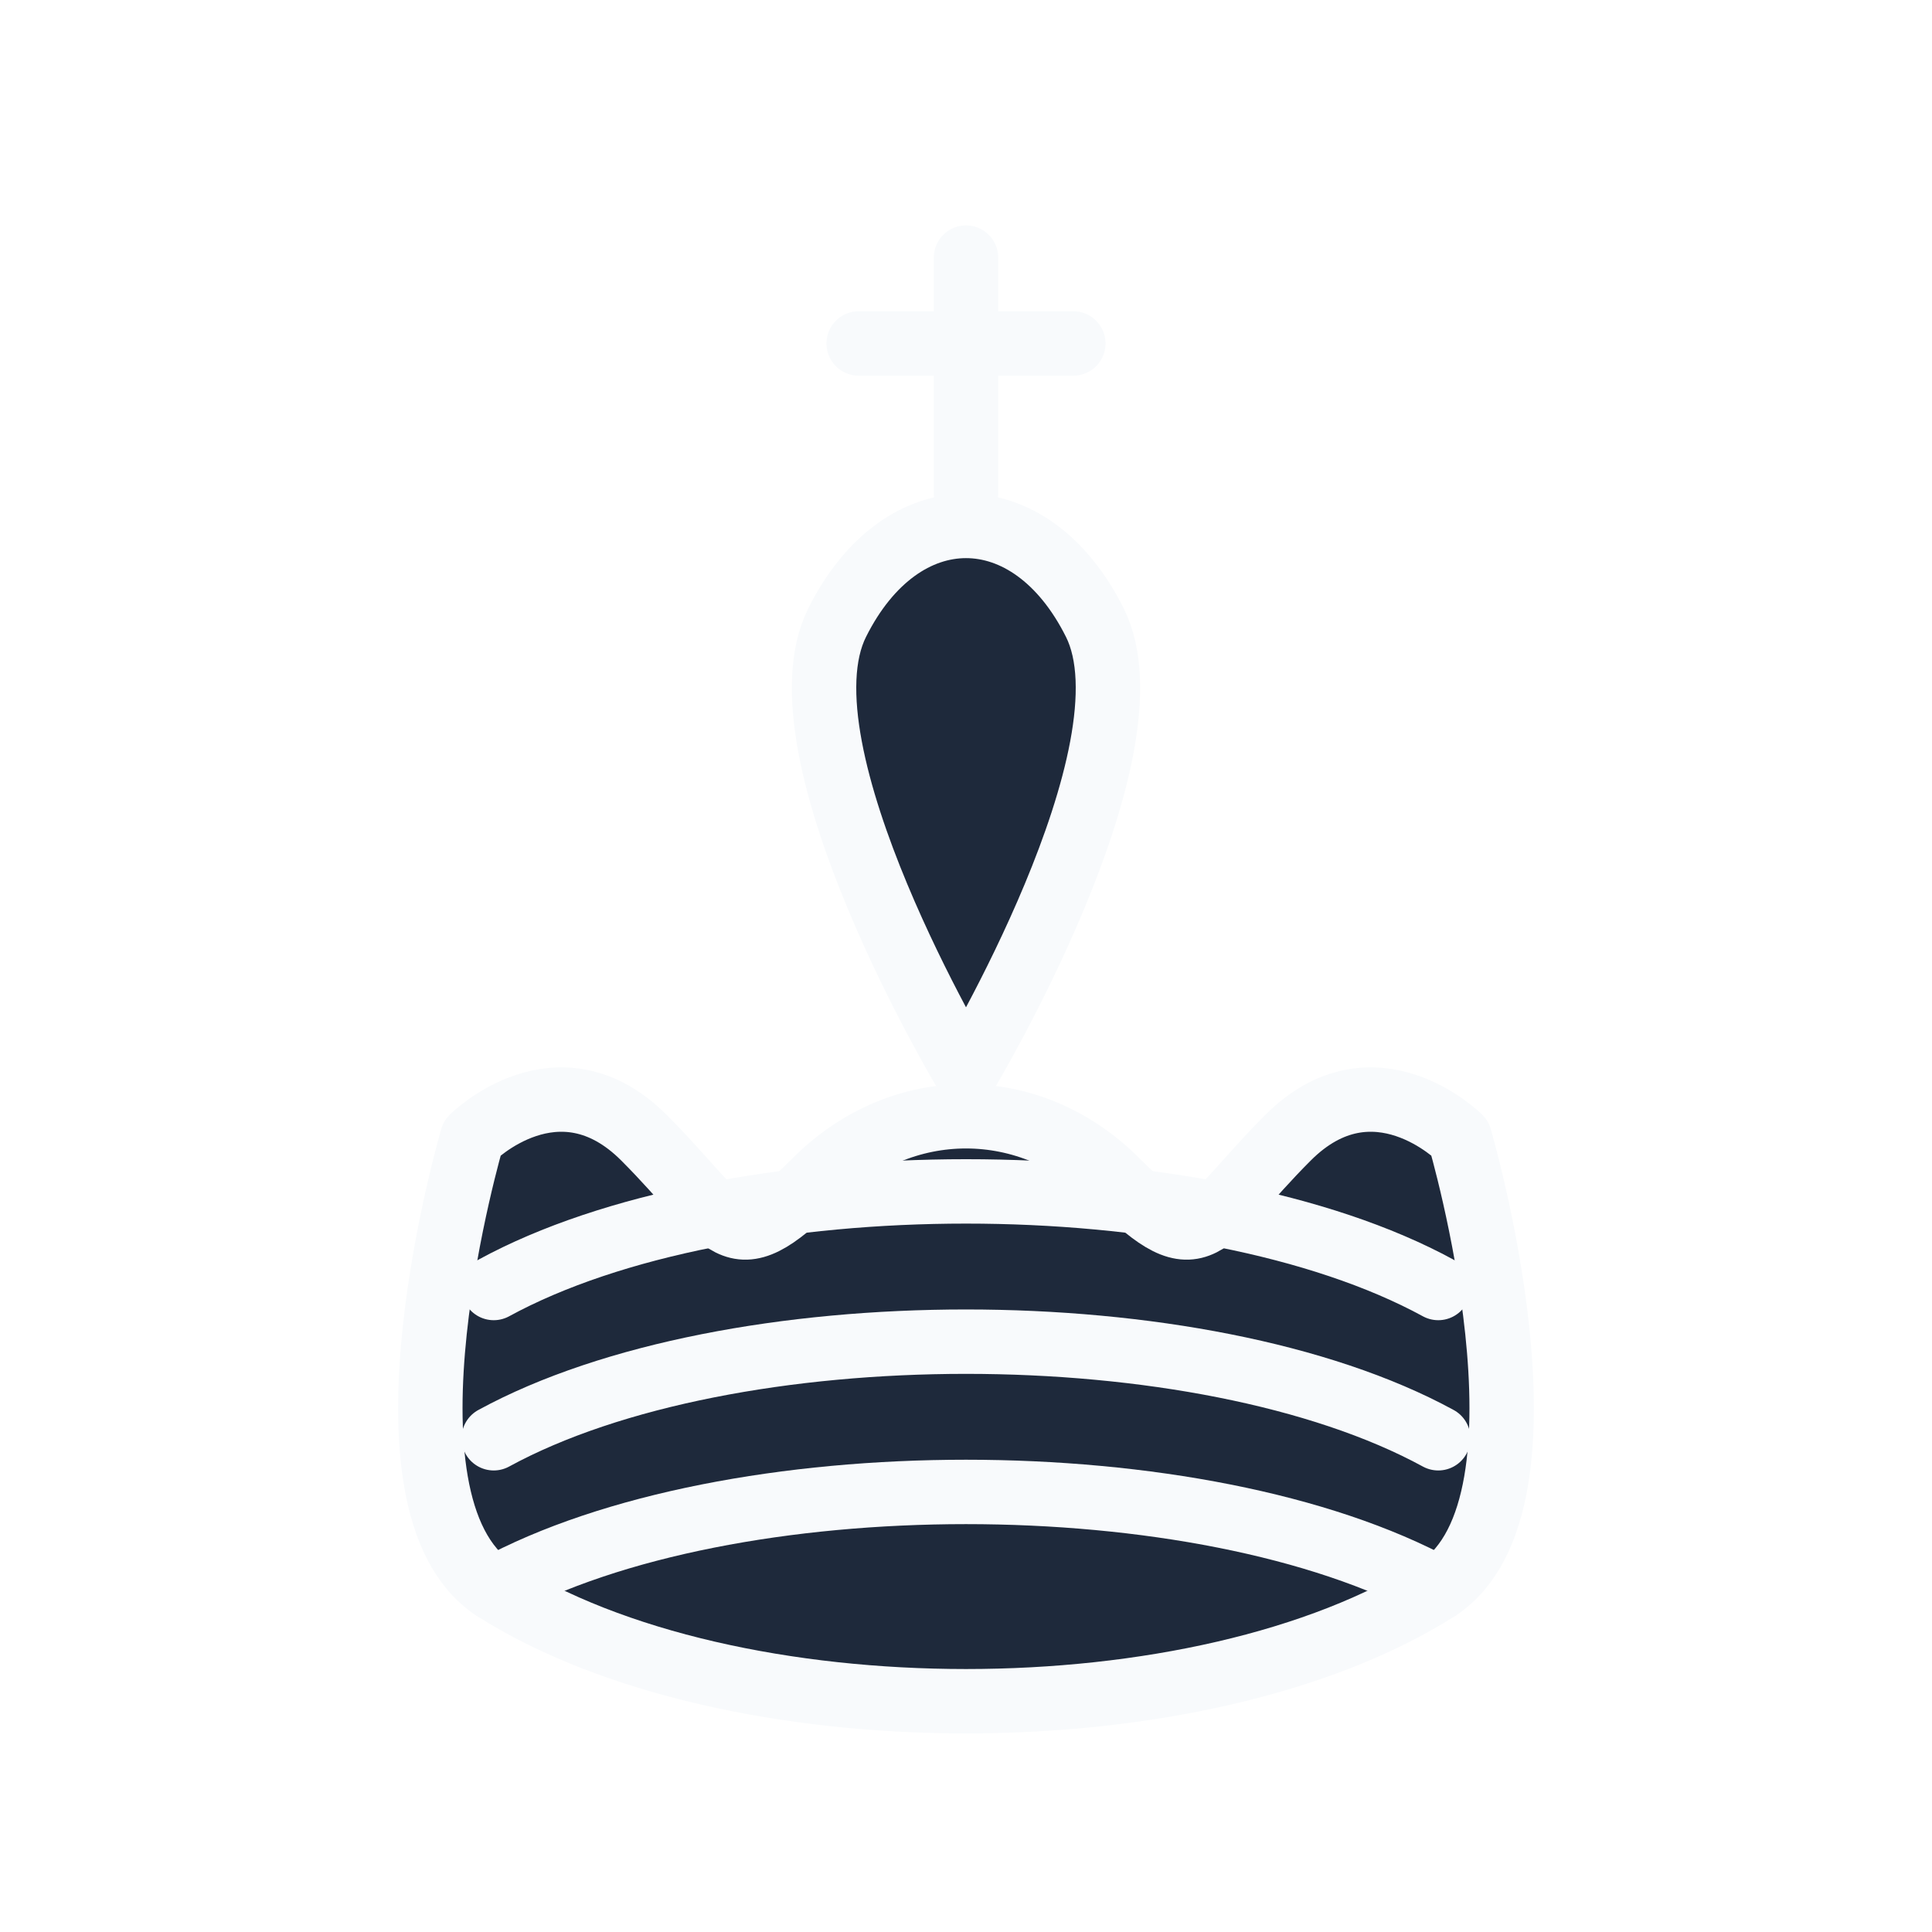
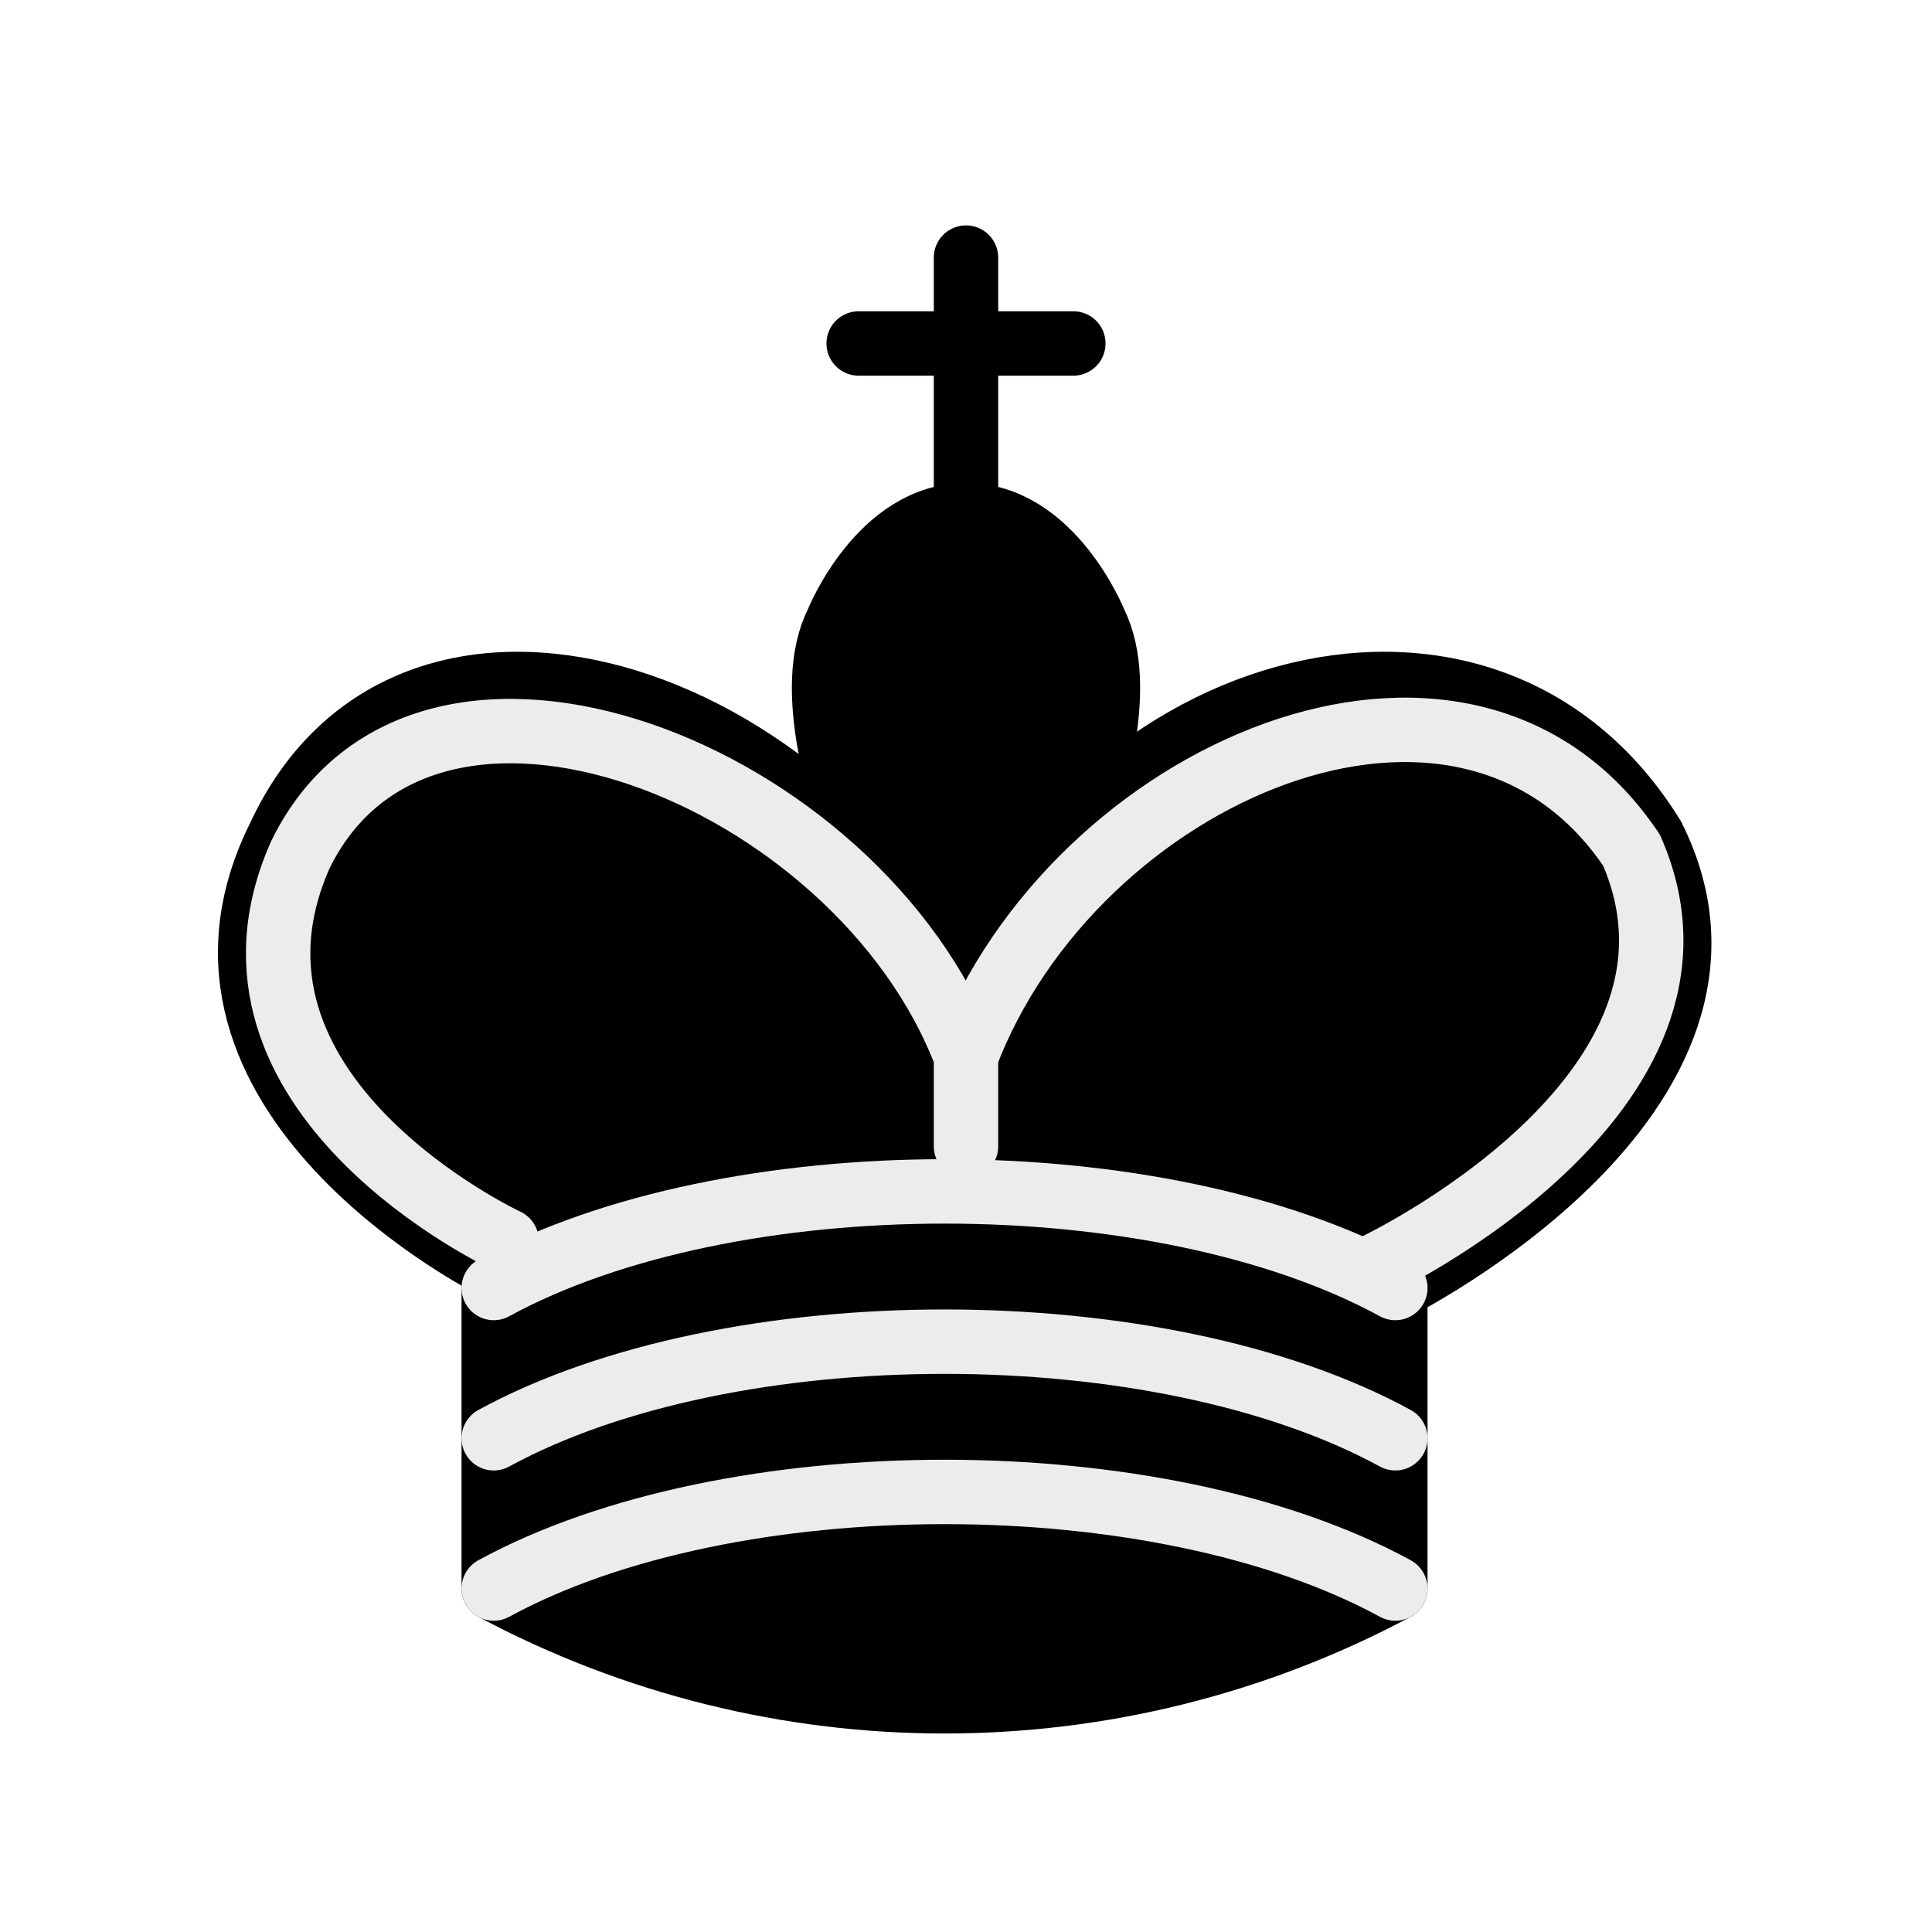
- <svg xmlns="http://www.w3.org/2000/svg" viewBox="0 0 45 45">
-   <g fill="#1e293b" stroke="#f8fafc" stroke-width="1.5" stroke-linecap="round" stroke-linejoin="round">
-     <path d="M 22.5,11.5 L 22.5,6 M 20,8 L 25,8" stroke="#f8fafc" stroke-width="1.5" />
-     <path d="M 22.5,25 C 22.5,25 27,17.5 25.5,14.5 C 24,11.5 21,11.5 19.5,14.5 C 18,17.5 22.5,25 22.5,25 z" />
-     <path d="M 11.5,37 C 17,40.5 28,40.5 33.5,37 C 36.5,35 34,26.5 34,26.5 C 34,26.5 32,24.5 30,26.5 C 28,28.5 28,29.5 26,27.5 C 24,25.5 21,25.5 19,27.5 C 17,29.5 17,28.5 15,26.5 C 13,24.5 11,26.5 11,26.5 C 11,26.5 8.5,35 11.5,37 z" />
-     <path d="M 11.5,30 C 17,27 28,27 33.5,30" fill="none" />
-     <path d="M 11.5,33.5 C 17,30.5 28,30.5 33.5,33.5" fill="none" />
-     <path d="M 11.5,37 C 17,34 28,34 33.5,37" fill="none" />
+ <svg xmlns="http://www.w3.org/2000/svg" style="color-scheme:light only" viewBox="0 0 45 45">
+   <g fill="none" fill-rule="evenodd" stroke="#000" stroke-linecap="round" stroke-linejoin="round" stroke-width="1.5">
+     <path stroke-linejoin="miter" d="M22.5 11.6V6" />
+     <path fill="#000" stroke-linecap="butt" stroke-linejoin="miter" d="M22.5 25s4.5-7.5 3-10.5c0 0-1-2.5-3-2.5s-3 2.5-3 2.5c-1.5 3 3 10.5 3 10.5" />
+     <path fill="#000" d="M11.5 37a22.3 22.3 0 0 0 21 0v-7s9-4.5 6-10.5c-4-6.5-13.5-3.5-16 4V27v-3.5c-3.5-7.5-13-10.5-16-4-3 6 5 10 5 10z" />
+     <path stroke-linejoin="miter" d="M20 8h5" />
+     <path stroke="#ececec" d="M32 29.5s8.5-4 6-9.7C34.1 14 25 18 22.5 24.6v2.1-2.1C20 18 9.9 14 7 19.9c-2.5 5.6 4.8 9 4.8 9" />
+     <path stroke="#ececec" d="M11.5 30c5.5-3 15.5-3 21 0m-21 3.5c5.5-3 15.5-3 21 0m-21 3.5c5.5-3 15.5-3 21 0" />
  </g>
</svg>
